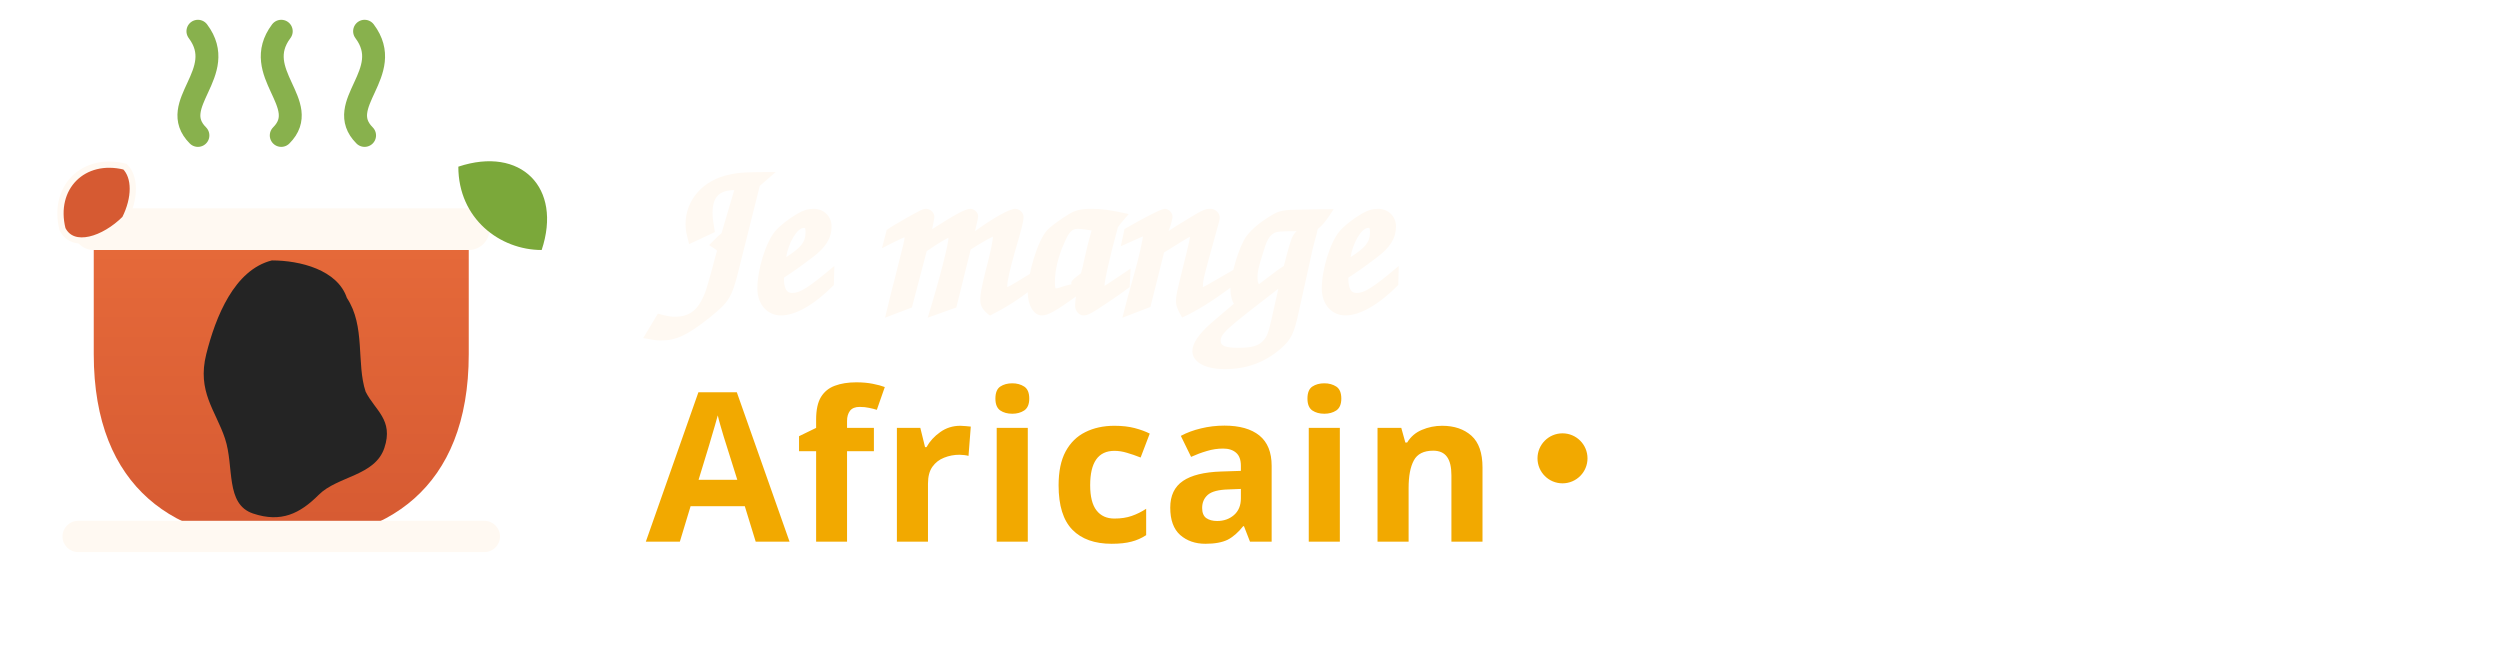
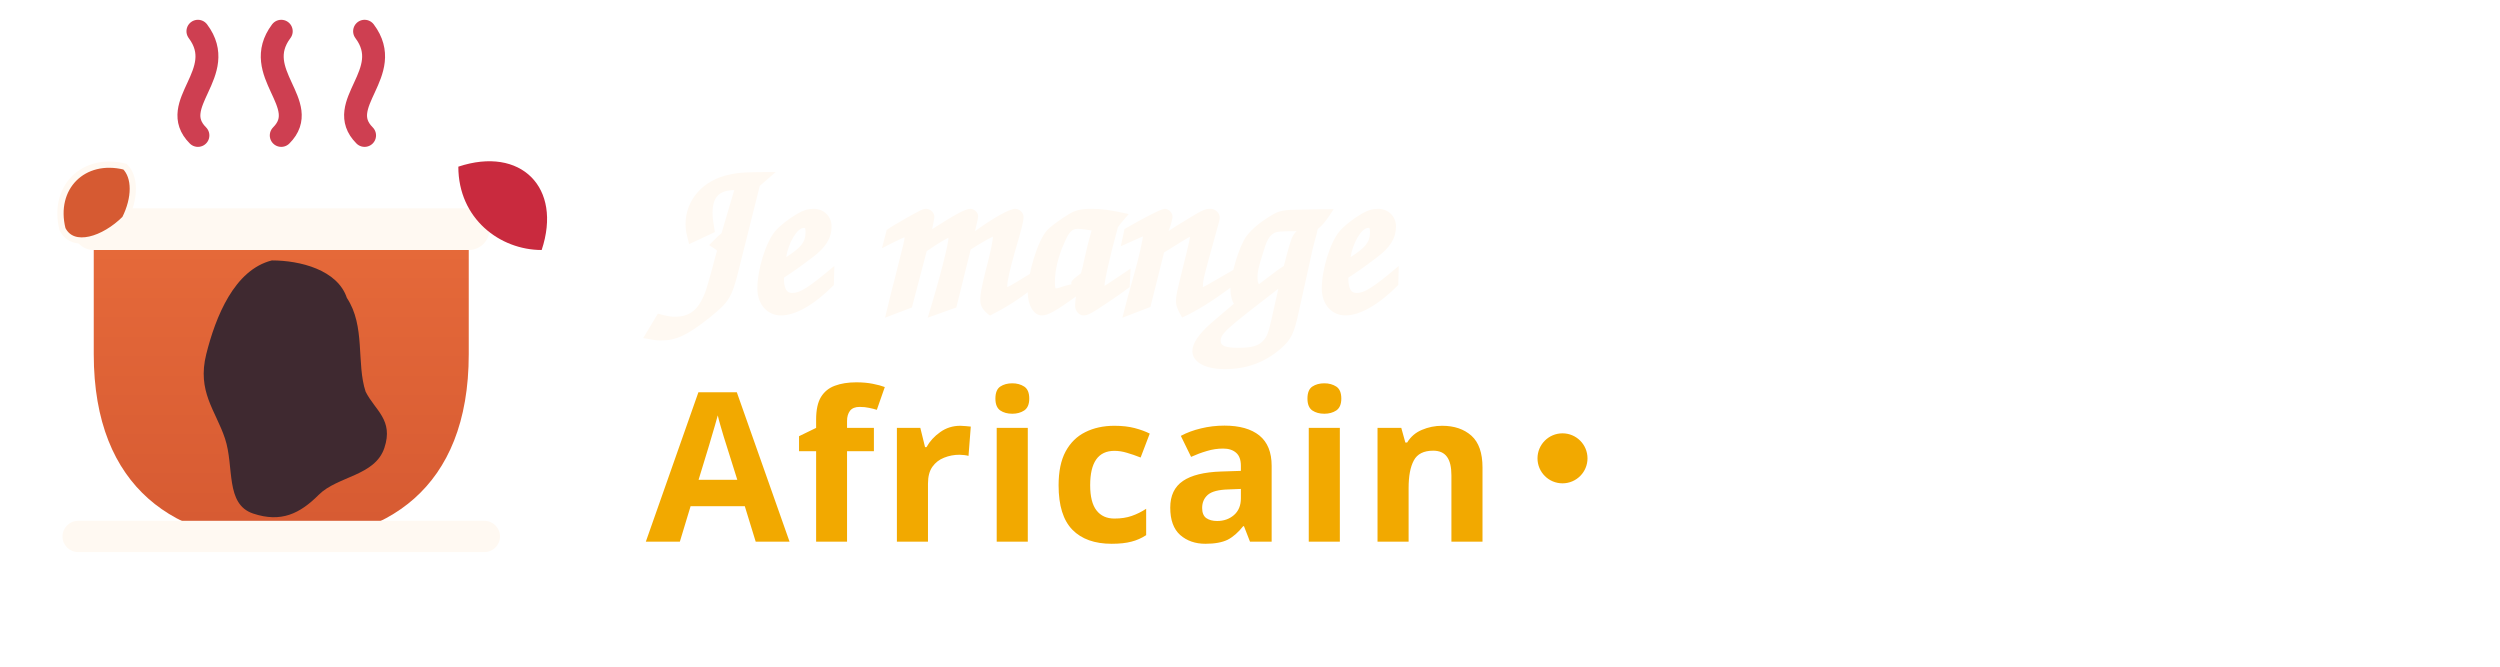
<svg xmlns="http://www.w3.org/2000/svg" width="240" height="64" viewBox="0 0 240 64" fill="none" role="img" aria-label="Je mange Africain">
  <defs>
    <linearGradient id="jmaPotDark" x1="0" y1="0" x2="0" y2="1">
      <stop offset="0" stop-color="#E66A3A" />
      <stop offset="1" stop-color="#D65A32" />
    </linearGradient>
  </defs>
-   <g stroke="#7BA83A" stroke-width="2.2" stroke-linecap="round" fill="none" opacity="0.9">
+   <g stroke="#C92A3E" stroke-width="2.2" stroke-linecap="round" fill="none" opacity="0.9">
    <path d="M19 13 C16 10, 22 7, 19 3" />
    <path d="M27 13 C30 10, 24 7, 27 3" />
    <path d="M35 13 C32 10, 38 7, 35 3" />
  </g>
  <path d="M9 22 H45 V34 C45 47, 37 52, 27 52 C17 52, 9 47, 9 34 Z" fill="url(#jmaPotDark)" />
  <rect x="7" y="20" width="40" height="4" rx="2" fill="#FFF9F2" />
  <rect x="6" y="50" width="42" height="3" rx="1.5" fill="#FFF9F2" />
  <g transform="translate(18,25) scale(0.9)">
-     <path d="M9 0 C12 0, 16 1, 17 4 C19 7, 18 11, 19 14 C20 16, 22 17, 21 20 C20 23, 16 23, 14 25 C12 27, 10 28, 7 27 C4 26, 5 22, 4 19 C3 16, 1 14, 2 10 C3 6, 5 1, 9 0 Z" fill="#242424" />
+     <path d="M9 0 C12 0, 16 1, 17 4 C19 7, 18 11, 19 14 C20 16, 22 17, 21 20 C20 23, 16 23, 14 25 C12 27, 10 28, 7 27 C4 26, 5 22, 4 19 C3 16, 1 14, 2 10 C3 6, 5 1, 9 0 Z" fill="#3F2930" />
  </g>
-   <path d="M44 16 C50 14, 54 18, 52 24 C48 24, 44 21, 44 16 Z" fill="#7BA83A" />
+   <path d="M44 16 C50 14, 54 18, 52 24 C48 24, 44 21, 44 16 Z" fill="#C92A3E" />
  <path d="M12 16 C8 15, 5 18, 6 22 C7 24, 10 23, 12 21 C13 19, 13 17, 12 16 Z" fill="#D65A32" stroke="#FFF9F2" stroke-width="0.6" />
  <text x="62" y="30" font-family="'Caveat', cursive, serif" font-size="22" font-weight="700" fill="#FFF9F2">Je mange</text>
  <text x="62" y="52" font-family="'Poppins', sans-serif" font-size="20" font-weight="700" letter-spacing="0.5" fill="#F2A900">Africain</text>
  <circle cx="150" cy="44" r="2.4" fill="#F2A900" />
</svg>
